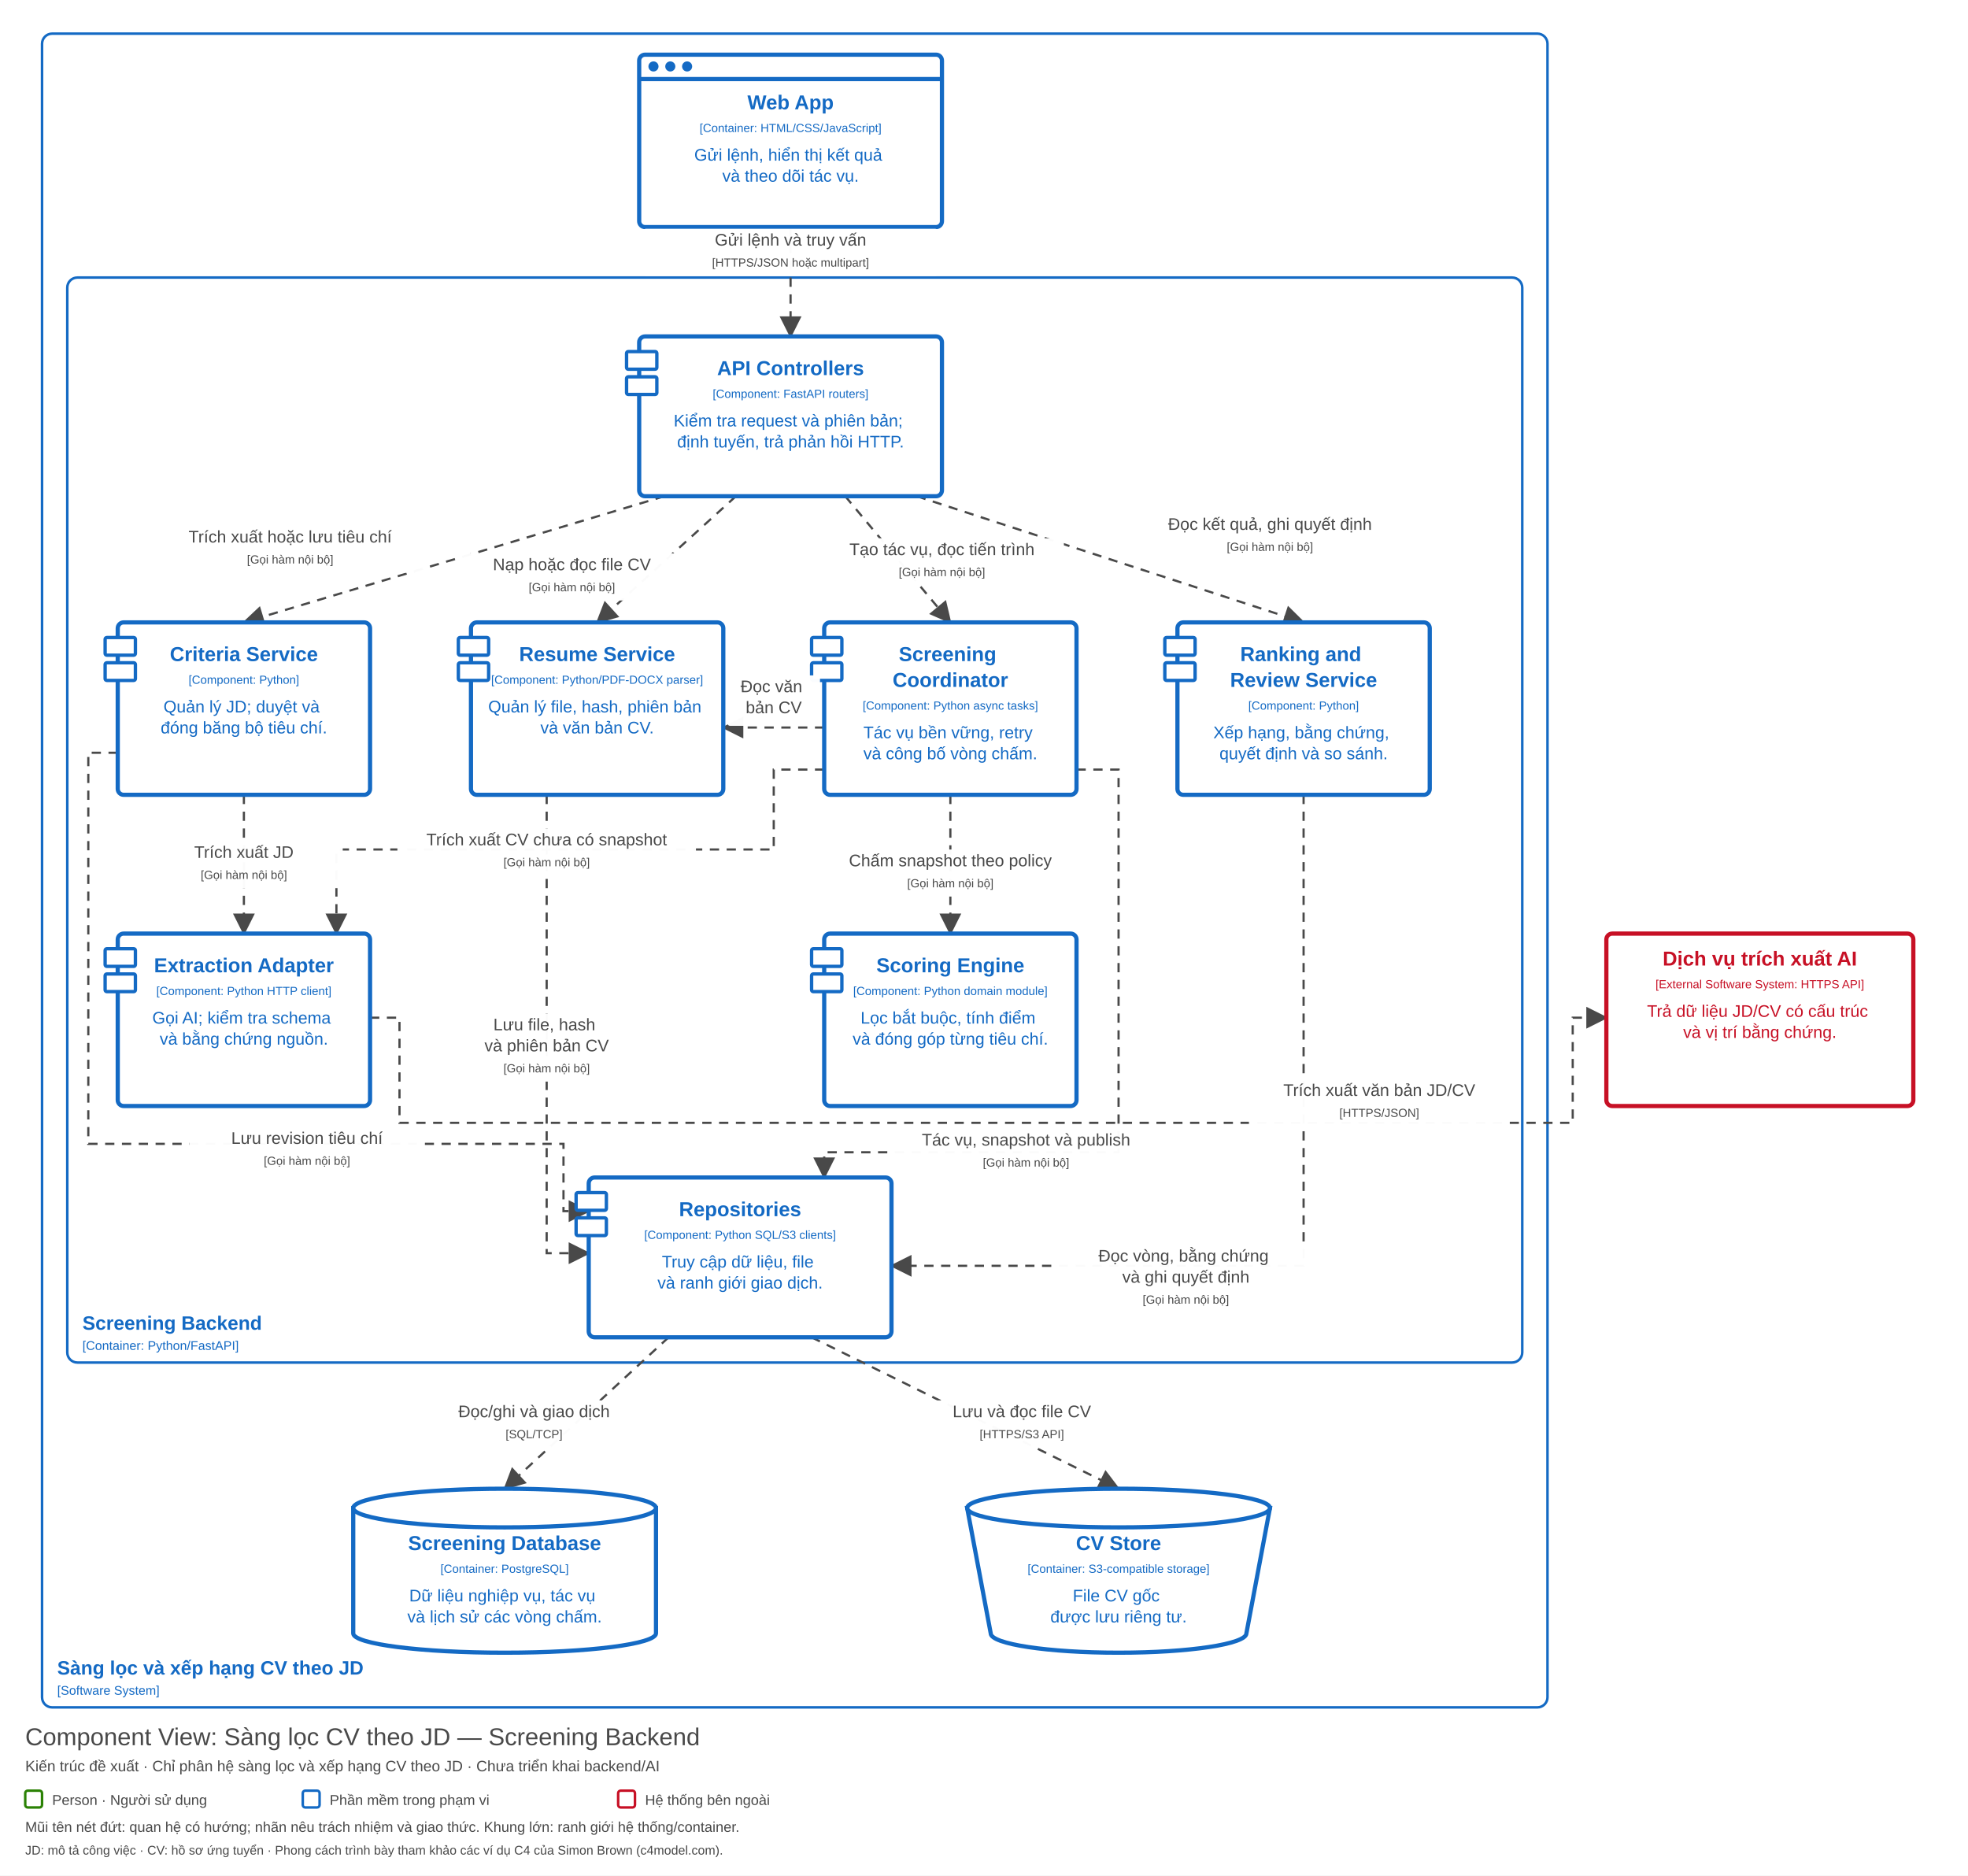
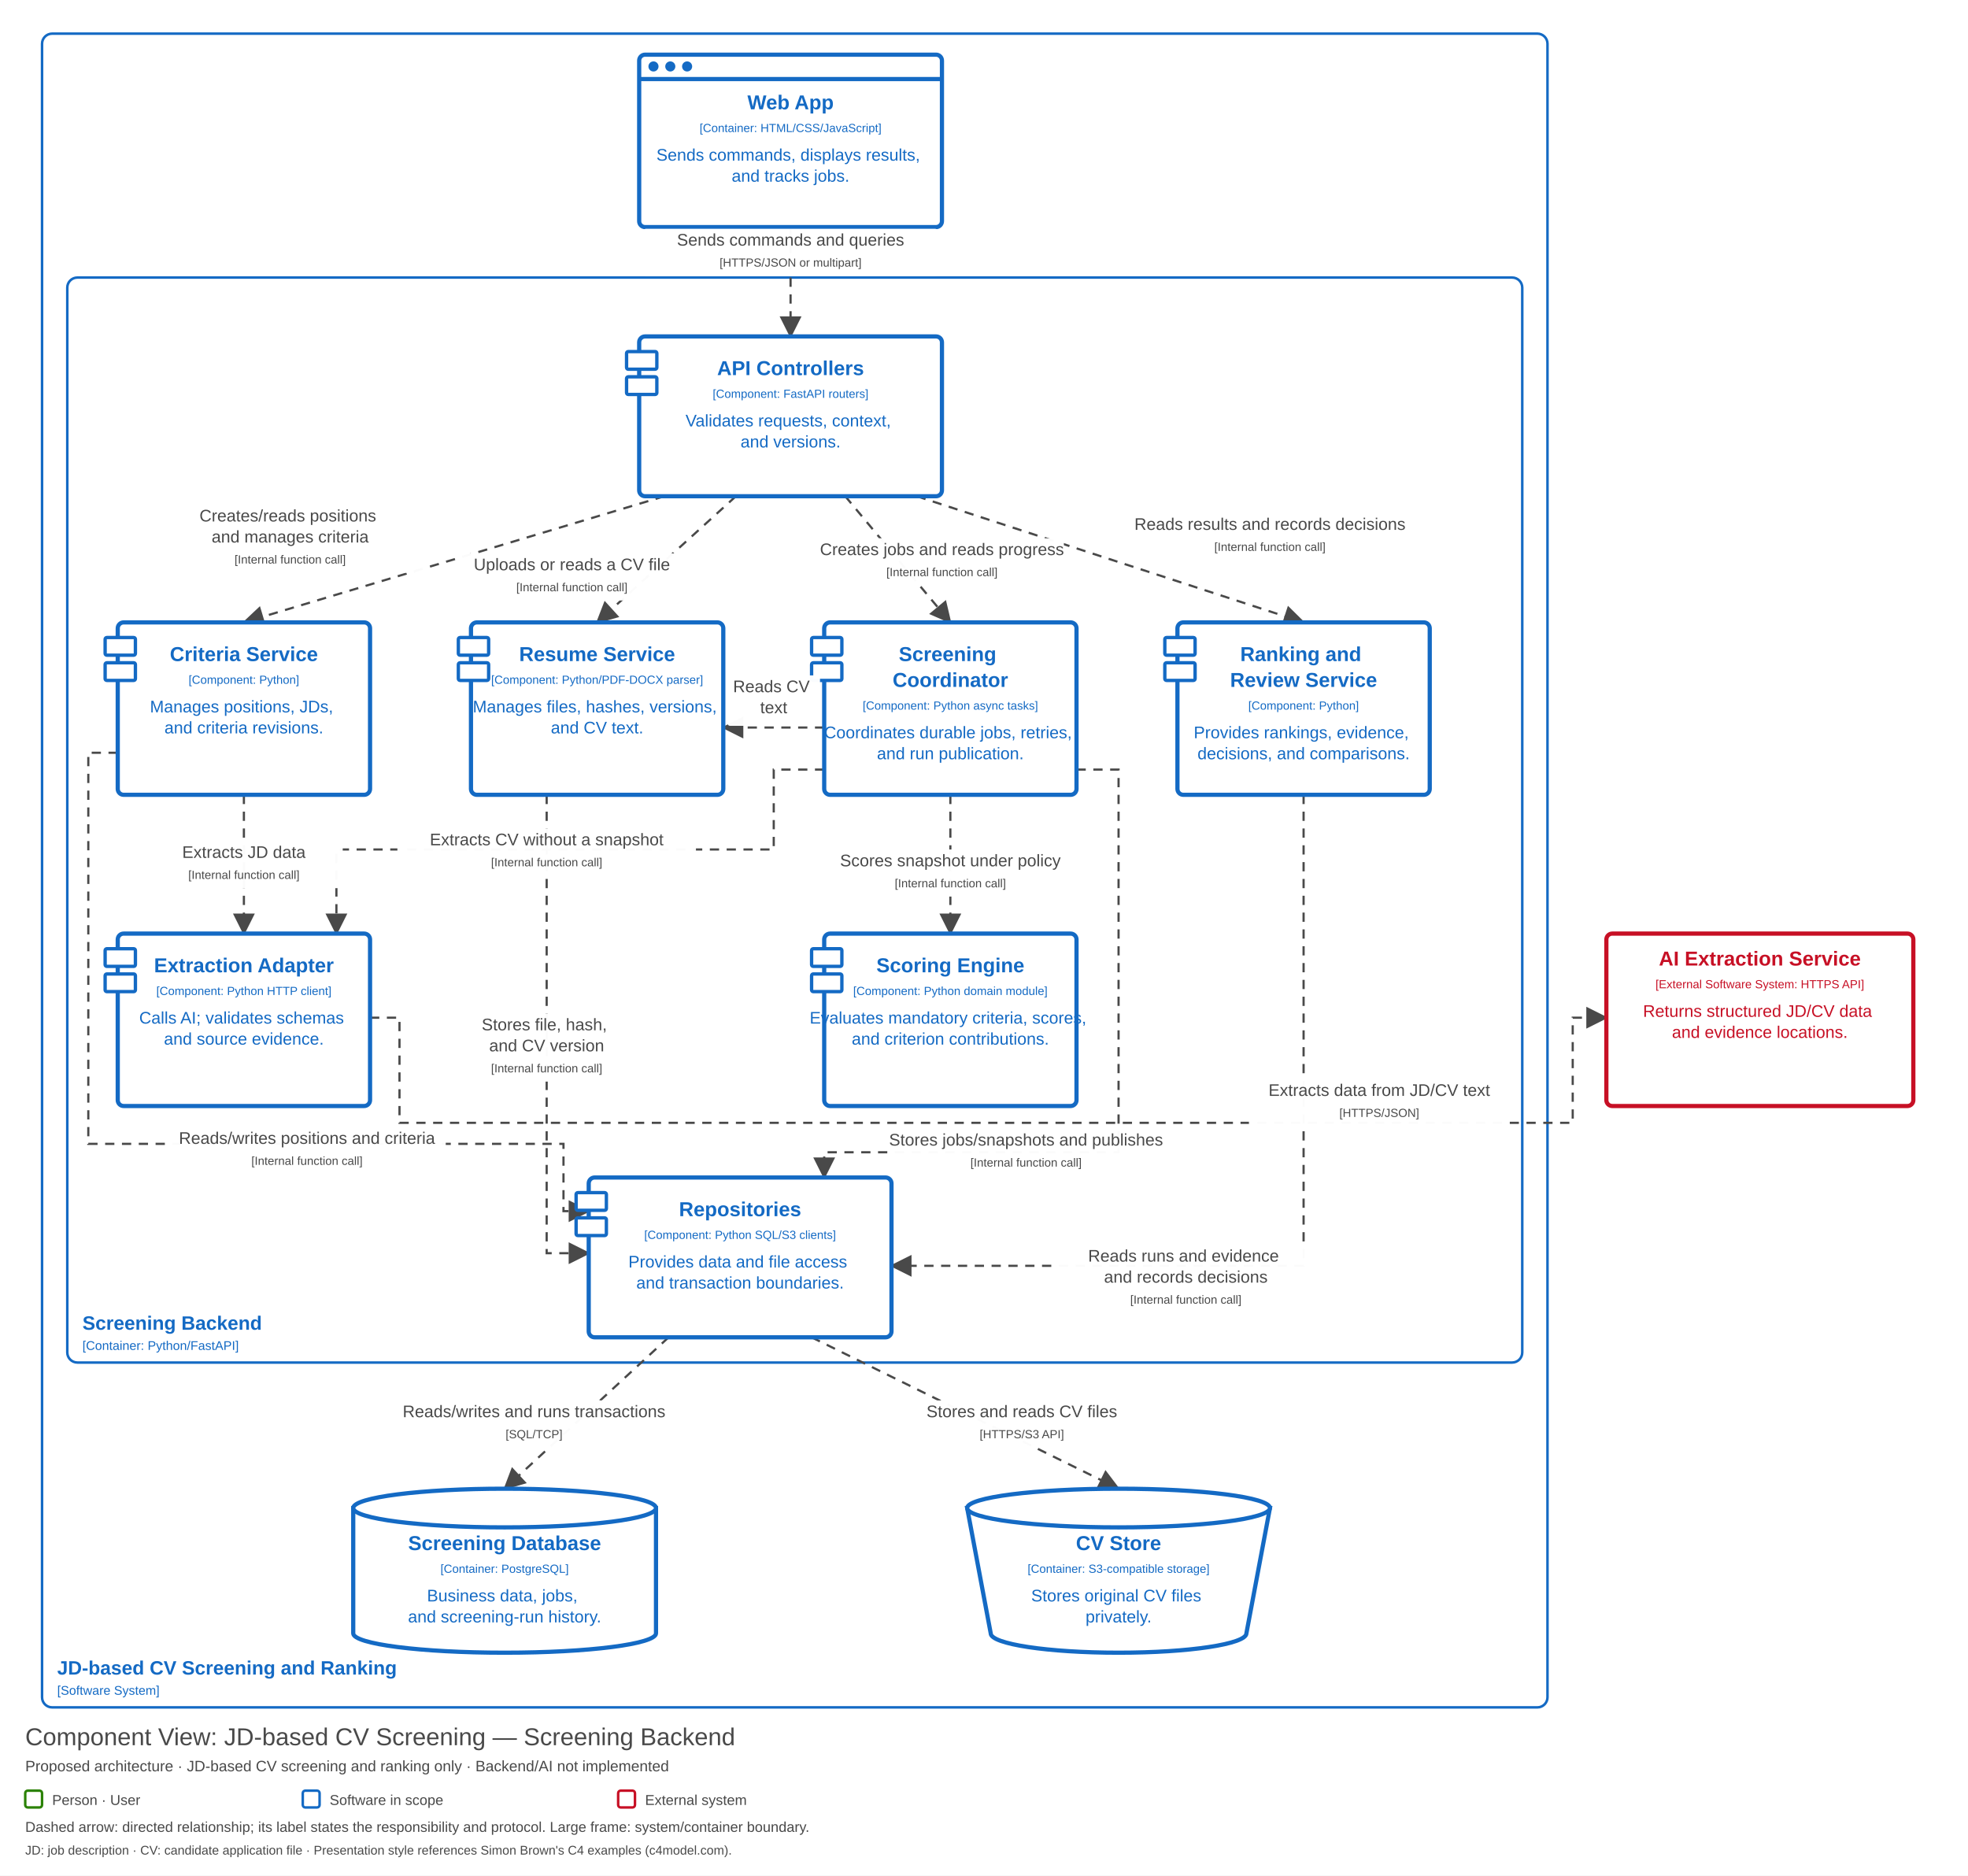
<svg xmlns="http://www.w3.org/2000/svg" width="2340" height="2230" viewBox="0 0 2340 2230" role="img" aria-labelledby="title desc" font-family="Segoe UI, Arial, sans-serif">
  <defs>
    <marker id="arrow" viewBox="0 0 12 12" refX="11" refY="6" markerWidth="10" markerHeight="10" orient="auto">
      <path d="M 0 0 L 12 6 L 0 12 Z" fill="#494949" />
    </marker>
  </defs>
  <rect width="100%" height="100%" fill="white" />
  <rect x="50" y="40" width="1790" height="1990" rx="12" fill="white" stroke="#146ac4" stroke-width="3" />
  <text x="68" y="1991" fill="#146ac4" font-size="23" font-weight="700" text-anchor="start">
-     <tspan x="68" dy="0">Sàng lọc và xếp hạng CV theo JD</tspan>
+     <tspan x="68" dy="0">JD-based CV Screening and Ranking</tspan>
  </text>
  <text x="68" y="2015" fill="#146ac4" font-size="15" font-weight="400" text-anchor="start">
    <tspan x="68" dy="0">[Software System]</tspan>
  </text>
  <rect x="80" y="330" width="1730" height="1290" rx="12" fill="white" stroke="#146ac4" stroke-width="3" />
  <text x="98" y="1581" fill="#146ac4" font-size="23" font-weight="700" text-anchor="start">
    <tspan x="98" dy="0">Screening Backend</tspan>
  </text>
  <text x="98" y="1605" fill="#146ac4" font-size="15" font-weight="400" text-anchor="start">
    <tspan x="98" dy="0">[Container: Python/FastAPI]</tspan>
  </text>
  <polyline data-from="WEB" data-to="HTTP" points="940,270 940,400" fill="none" stroke="#494949" stroke-width="2.6" stroke-dasharray="11 9" marker-end="url(#arrow)" />
  <polyline data-from="HTTP" data-to="CRIT" points="790,590 290,740" fill="none" stroke="#494949" stroke-width="2.6" stroke-dasharray="11 9" marker-end="url(#arrow)" />
  <polyline data-from="HTTP" data-to="CV" points="875,590 710,740" fill="none" stroke="#494949" stroke-width="2.6" stroke-dasharray="11 9" marker-end="url(#arrow)" />
  <polyline data-from="HTTP" data-to="RUN" points="1005,590 1130,740" fill="none" stroke="#494949" stroke-width="2.6" stroke-dasharray="11 9" marker-end="url(#arrow)" />
  <polyline data-from="HTTP" data-to="REVIEW" points="1090,590 1550,740" fill="none" stroke="#494949" stroke-width="2.6" stroke-dasharray="11 9" marker-end="url(#arrow)" />
  <polyline data-from="RUN" data-to="CV" points="980,865 860,865" fill="none" stroke="#494949" stroke-width="2.6" stroke-dasharray="11 9" marker-end="url(#arrow)" />
  <polyline data-from="CRIT" data-to="EXTRACT" points="290,945 290,1110" fill="none" stroke="#494949" stroke-width="2.6" stroke-dasharray="11 9" marker-end="url(#arrow)" />
  <polyline data-from="CRIT" data-to="DATA" points="140,895 105,895 105,1360 670,1360 670,1440 700,1440" fill="none" stroke="#494949" stroke-width="2.6" stroke-dasharray="11 9" marker-end="url(#arrow)" />
  <polyline data-from="CV" data-to="DATA" points="650,945 650,1490 700,1490" fill="none" stroke="#494949" stroke-width="2.6" stroke-dasharray="11 9" marker-end="url(#arrow)" />
  <polyline data-from="RUN" data-to="EXTRACT" points="980,915 920,915 920,1010 400,1010 400,1110" fill="none" stroke="#494949" stroke-width="2.6" stroke-dasharray="11 9" marker-end="url(#arrow)" />
  <polyline data-from="RUN" data-to="SCORE" points="1130,945 1130,1110" fill="none" stroke="#494949" stroke-width="2.6" stroke-dasharray="11 9" marker-end="url(#arrow)" />
  <polyline data-from="RUN" data-to="DATA" points="1280,915 1330,915 1330,1370 980,1370 980,1400" fill="none" stroke="#494949" stroke-width="2.6" stroke-dasharray="11 9" marker-end="url(#arrow)" />
  <polyline data-from="REVIEW" data-to="DATA" points="1550,945 1550,1505 1060,1505" fill="none" stroke="#494949" stroke-width="2.6" stroke-dasharray="11 9" marker-end="url(#arrow)" />
  <polyline data-from="EXTRACT" data-to="AI" points="440,1210 475,1210 475,1335 1870,1335 1870,1210 1910,1210" fill="none" stroke="#494949" stroke-width="2.6" stroke-dasharray="11 9" marker-end="url(#arrow)" />
  <polyline data-from="DATA" data-to="DB" points="795,1590 600,1770" fill="none" stroke="#494949" stroke-width="2.6" stroke-dasharray="11 9" marker-end="url(#arrow)" />
  <polyline data-from="DATA" data-to="FILES" points="965,1590 1330,1770" fill="none" stroke="#494949" stroke-width="2.6" stroke-dasharray="11 9" marker-end="url(#arrow)" />
  <g id="WEB">
    <rect x="760" y="65" width="360" height="205" rx="7" fill="white" stroke="#146ac4" stroke-width="5" />
    <path d="M 760 94 H 1120" stroke="#146ac4" stroke-width="5" />
    <circle cx="777" cy="79" r="6" fill="#146ac4" />
    <circle cx="797" cy="79" r="6" fill="#146ac4" />
    <circle cx="817" cy="79" r="6" fill="#146ac4" />
  </g>
  <text x="940" y="130" fill="#146ac4" font-size="24" font-weight="700" text-anchor="middle">
    <tspan x="940" dy="0">Web App</tspan>
  </text>
  <text x="940" y="157" fill="#146ac4" font-size="14" font-weight="400" text-anchor="middle">
    <tspan x="940" dy="0">[Container: HTML/CSS/JavaScript]</tspan>
  </text>
  <text x="940" y="191" fill="#146ac4" font-size="20" font-weight="400" text-anchor="middle">
-     <tspan x="940" dy="0">Gửi lệnh, hiển thị kết quả</tspan>
-     <tspan x="940" dy="25">và theo dõi tác vụ.</tspan>
+     <tspan x="940" dy="0">Sends commands, displays results,</tspan>
+     <tspan x="940" dy="25">and tracks jobs.</tspan>
  </text>
  <g id="HTTP">
    <rect x="760" y="400" width="360" height="190" rx="7" fill="white" stroke="#146ac4" stroke-width="5" />
    <rect x="745" y="418" width="36" height="21" rx="2" fill="white" stroke="#146ac4" stroke-width="4" />
    <rect x="745" y="448" width="36" height="21" rx="2" fill="white" stroke="#146ac4" stroke-width="4" />
  </g>
  <text x="940" y="446" fill="#146ac4" font-size="24" font-weight="700" text-anchor="middle">
    <tspan x="940" dy="0">API Controllers</tspan>
  </text>
  <text x="940" y="473" fill="#146ac4" font-size="14" font-weight="400" text-anchor="middle">
    <tspan x="940" dy="0">[Component: FastAPI routers]</tspan>
  </text>
  <text x="940" y="507" fill="#146ac4" font-size="20" font-weight="400" text-anchor="middle">
-     <tspan x="940" dy="0">Kiểm tra request và phiên bản;</tspan>
-     <tspan x="940" dy="25">định tuyến, trả phản hồi HTTP.</tspan>
+     <tspan x="940" dy="0">Validates requests, context,</tspan>
+     <tspan x="940" dy="25">and versions.</tspan>
  </text>
  <g id="CRIT">
    <rect x="140" y="740" width="300" height="205" rx="7" fill="white" stroke="#146ac4" stroke-width="5" />
    <rect x="125" y="758" width="36" height="21" rx="2" fill="white" stroke="#146ac4" stroke-width="4" />
    <rect x="125" y="788" width="36" height="21" rx="2" fill="white" stroke="#146ac4" stroke-width="4" />
  </g>
  <text x="290" y="786" fill="#146ac4" font-size="24" font-weight="700" text-anchor="middle">
    <tspan x="290" dy="0">Criteria Service</tspan>
  </text>
  <text x="290" y="813" fill="#146ac4" font-size="14" font-weight="400" text-anchor="middle">
    <tspan x="290" dy="0">[Component: Python]</tspan>
  </text>
  <text x="290" y="847" fill="#146ac4" font-size="20" font-weight="400" text-anchor="middle">
-     <tspan x="290" dy="0">Quản lý JD; duyệt và</tspan>
-     <tspan x="290" dy="25">đóng băng bộ tiêu chí.</tspan>
+     <tspan x="290" dy="0">Manages positions, JDs,</tspan>
+     <tspan x="290" dy="25">and criteria revisions.</tspan>
  </text>
  <g id="CV">
    <rect x="560" y="740" width="300" height="205" rx="7" fill="white" stroke="#146ac4" stroke-width="5" />
    <rect x="545" y="758" width="36" height="21" rx="2" fill="white" stroke="#146ac4" stroke-width="4" />
    <rect x="545" y="788" width="36" height="21" rx="2" fill="white" stroke="#146ac4" stroke-width="4" />
  </g>
  <text x="710" y="786" fill="#146ac4" font-size="24" font-weight="700" text-anchor="middle">
    <tspan x="710" dy="0">Resume Service</tspan>
  </text>
  <text x="710" y="813" fill="#146ac4" font-size="14" font-weight="400" text-anchor="middle">
    <tspan x="710" dy="0">[Component: Python/PDF-DOCX parser]</tspan>
  </text>
  <text x="710" y="847" fill="#146ac4" font-size="20" font-weight="400" text-anchor="middle">
-     <tspan x="710" dy="0">Quản lý file, hash, phiên bản</tspan>
-     <tspan x="710" dy="25">và văn bản CV.</tspan>
+     <tspan x="710" dy="0">Manages files, hashes, versions,</tspan>
+     <tspan x="710" dy="25">and CV text.</tspan>
  </text>
  <g id="RUN">
    <rect x="980" y="740" width="300" height="205" rx="7" fill="white" stroke="#146ac4" stroke-width="5" />
    <rect x="965" y="758" width="36" height="21" rx="2" fill="white" stroke="#146ac4" stroke-width="4" />
    <rect x="965" y="788" width="36" height="21" rx="2" fill="white" stroke="#146ac4" stroke-width="4" />
  </g>
  <text x="1130" y="786" fill="#146ac4" font-size="24" font-weight="700" text-anchor="middle">
    <tspan x="1130" dy="0">Screening</tspan>
    <tspan x="1130" dy="30.72">Coordinator</tspan>
  </text>
  <text x="1130" y="843.72" fill="#146ac4" font-size="14" font-weight="400" text-anchor="middle">
    <tspan x="1130" dy="0">[Component: Python async tasks]</tspan>
  </text>
  <text x="1130" y="877.72" fill="#146ac4" font-size="20" font-weight="400" text-anchor="middle">
-     <tspan x="1130" dy="0">Tác vụ bền vững, retry</tspan>
-     <tspan x="1130" dy="25">và công bố vòng chấm.</tspan>
+     <tspan x="1130" dy="0">Coordinates durable jobs, retries,</tspan>
+     <tspan x="1130" dy="25">and run publication.</tspan>
  </text>
  <g id="REVIEW">
    <rect x="1400" y="740" width="300" height="205" rx="7" fill="white" stroke="#146ac4" stroke-width="5" />
    <rect x="1385" y="758" width="36" height="21" rx="2" fill="white" stroke="#146ac4" stroke-width="4" />
    <rect x="1385" y="788" width="36" height="21" rx="2" fill="white" stroke="#146ac4" stroke-width="4" />
  </g>
  <text x="1550" y="786" fill="#146ac4" font-size="24" font-weight="700" text-anchor="middle">
    <tspan x="1550" dy="0">Ranking and</tspan>
    <tspan x="1550" dy="30.72">Review Service</tspan>
  </text>
  <text x="1550" y="843.72" fill="#146ac4" font-size="14" font-weight="400" text-anchor="middle">
    <tspan x="1550" dy="0">[Component: Python]</tspan>
  </text>
  <text x="1550" y="877.72" fill="#146ac4" font-size="20" font-weight="400" text-anchor="middle">
-     <tspan x="1550" dy="0">Xếp hạng, bằng chứng,</tspan>
-     <tspan x="1550" dy="25">quyết định và so sánh.</tspan>
+     <tspan x="1550" dy="0">Provides rankings, evidence,</tspan>
+     <tspan x="1550" dy="25">decisions, and comparisons.</tspan>
  </text>
  <g id="EXTRACT">
    <rect x="140" y="1110" width="300" height="205" rx="7" fill="white" stroke="#146ac4" stroke-width="5" />
    <rect x="125" y="1128" width="36" height="21" rx="2" fill="white" stroke="#146ac4" stroke-width="4" />
    <rect x="125" y="1158" width="36" height="21" rx="2" fill="white" stroke="#146ac4" stroke-width="4" />
  </g>
  <text x="290" y="1156" fill="#146ac4" font-size="24" font-weight="700" text-anchor="middle">
    <tspan x="290" dy="0">Extraction Adapter</tspan>
  </text>
  <text x="290" y="1183" fill="#146ac4" font-size="14" font-weight="400" text-anchor="middle">
    <tspan x="290" dy="0">[Component: Python HTTP client]</tspan>
  </text>
  <text x="290" y="1217" fill="#146ac4" font-size="20" font-weight="400" text-anchor="middle">
-     <tspan x="290" dy="0">Gọi AI; kiểm tra schema</tspan>
-     <tspan x="290" dy="25">và bằng chứng nguồn.</tspan>
+     <tspan x="290" dy="0">Calls AI; validates schemas</tspan>
+     <tspan x="290" dy="25">and source evidence.</tspan>
  </text>
  <g id="SCORE">
    <rect x="980" y="1110" width="300" height="205" rx="7" fill="white" stroke="#146ac4" stroke-width="5" />
    <rect x="965" y="1128" width="36" height="21" rx="2" fill="white" stroke="#146ac4" stroke-width="4" />
    <rect x="965" y="1158" width="36" height="21" rx="2" fill="white" stroke="#146ac4" stroke-width="4" />
  </g>
  <text x="1130" y="1156" fill="#146ac4" font-size="24" font-weight="700" text-anchor="middle">
    <tspan x="1130" dy="0">Scoring Engine</tspan>
  </text>
  <text x="1130" y="1183" fill="#146ac4" font-size="14" font-weight="400" text-anchor="middle">
    <tspan x="1130" dy="0">[Component: Python domain module]</tspan>
  </text>
  <text x="1130" y="1217" fill="#146ac4" font-size="20" font-weight="400" text-anchor="middle">
-     <tspan x="1130" dy="0">Lọc bắt buộc, tính điểm</tspan>
-     <tspan x="1130" dy="25">và đóng góp từng tiêu chí.</tspan>
+     <tspan x="1130" dy="0">Evaluates mandatory criteria, scores,</tspan>
+     <tspan x="1130" dy="25">and criterion contributions.</tspan>
  </text>
  <g id="DATA">
    <rect x="700" y="1400" width="360" height="190" rx="7" fill="white" stroke="#146ac4" stroke-width="5" />
    <rect x="685" y="1418" width="36" height="21" rx="2" fill="white" stroke="#146ac4" stroke-width="4" />
    <rect x="685" y="1448" width="36" height="21" rx="2" fill="white" stroke="#146ac4" stroke-width="4" />
  </g>
  <text x="880" y="1446" fill="#146ac4" font-size="24" font-weight="700" text-anchor="middle">
    <tspan x="880" dy="0">Repositories</tspan>
  </text>
  <text x="880" y="1473" fill="#146ac4" font-size="14" font-weight="400" text-anchor="middle">
    <tspan x="880" dy="0">[Component: Python SQL/S3 clients]</tspan>
  </text>
  <text x="880" y="1507" fill="#146ac4" font-size="20" font-weight="400" text-anchor="middle">
-     <tspan x="880" dy="0">Truy cập dữ liệu, file</tspan>
-     <tspan x="880" dy="25">và ranh giới giao dịch.</tspan>
+     <tspan x="880" dy="0">Provides data and file access</tspan>
+     <tspan x="880" dy="25">and transaction boundaries.</tspan>
  </text>
  <g id="DB">
    <path d="M 420 1793 L 420 1942 A 180 23 0 0 0 780 1942 L 780 1793 Z" fill="white" stroke="#146ac4" stroke-width="5" />
    <ellipse cx="600" cy="1793" rx="180" ry="23" fill="white" stroke="#146ac4" stroke-width="5" />
  </g>
  <text x="600" y="1843" fill="#146ac4" font-size="24" font-weight="700" text-anchor="middle">
    <tspan x="600" dy="0">Screening Database</tspan>
  </text>
  <text x="600" y="1870" fill="#146ac4" font-size="14" font-weight="400" text-anchor="middle">
    <tspan x="600" dy="0">[Container: PostgreSQL]</tspan>
  </text>
  <text x="600" y="1904" fill="#146ac4" font-size="20" font-weight="400" text-anchor="middle">
-     <tspan x="600" dy="0">Dữ liệu nghiệp vụ, tác vụ</tspan>
-     <tspan x="600" dy="25">và lịch sử các vòng chấm.</tspan>
+     <tspan x="600" dy="0">Business data, jobs,</tspan>
+     <tspan x="600" dy="25">and screening-run history.</tspan>
  </text>
  <g id="FILES">
    <path d="M 1150 1793 L 1178 1942 A 152 23 0 0 0 1482 1942 L 1510 1793 Z" fill="white" stroke="#146ac4" stroke-width="5" />
    <ellipse cx="1330" cy="1793" rx="180" ry="23" fill="white" stroke="#146ac4" stroke-width="5" />
  </g>
  <text x="1330" y="1843" fill="#146ac4" font-size="24" font-weight="700" text-anchor="middle">
    <tspan x="1330" dy="0">CV Store</tspan>
  </text>
  <text x="1330" y="1870" fill="#146ac4" font-size="14" font-weight="400" text-anchor="middle">
    <tspan x="1330" dy="0">[Container: S3-compatible storage]</tspan>
  </text>
  <text x="1330" y="1904" fill="#146ac4" font-size="20" font-weight="400" text-anchor="middle">
-     <tspan x="1330" dy="0">File CV gốc</tspan>
-     <tspan x="1330" dy="25">được lưu riêng tư.</tspan>
+     <tspan x="1330" dy="0">Stores original CV files</tspan>
+     <tspan x="1330" dy="25">privately.</tspan>
  </text>
  <g id="AI">
    <rect x="1910" y="1110" width="365" height="205" rx="7" fill="white" stroke="#c71025" stroke-width="5" />
  </g>
  <text x="2092.5" y="1148" fill="#c71025" font-size="24" font-weight="700" text-anchor="middle">
-     <tspan x="2092.5" dy="0">Dịch vụ trích xuất AI</tspan>
+     <tspan x="2092.5" dy="0">AI Extraction Service</tspan>
  </text>
  <text x="2092.5" y="1175" fill="#c71025" font-size="14" font-weight="400" text-anchor="middle">
    <tspan x="2092.5" dy="0">[External Software System: HTTPS API]</tspan>
  </text>
  <text x="2092.5" y="1209" fill="#c71025" font-size="20" font-weight="400" text-anchor="middle">
-     <tspan x="2092.5" dy="0">Trả dữ liệu JD/CV có cấu trúc</tspan>
-     <tspan x="2092.5" dy="25">và vị trí bằng chứng.</tspan>
+     <tspan x="2092.5" dy="0">Returns structured JD/CV data</tspan>
+     <tspan x="2092.5" dy="25">and evidence locations.</tspan>
  </text>
  <rect x="765" y="272" width="350" height="56" rx="3" fill="white" fill-opacity="0.98" />
  <text x="940" y="292" fill="#494949" font-size="20" font-weight="400" text-anchor="middle">
-     <tspan x="940" dy="0">Gửi lệnh và truy vấn</tspan>
+     <tspan x="940" dy="0">Sends commands and queries</tspan>
  </text>
  <text x="940" y="317" fill="#494949" font-size="14" font-weight="400" text-anchor="middle">
-     <tspan x="940" dy="0">[HTTPS/JSON hoặc multipart]</tspan>
-   </text>
-   <rect x="182.5" y="625" width="325" height="56" rx="3" fill="white" fill-opacity="0.98" />
-   <text x="345" y="645" fill="#494949" font-size="20" font-weight="400" text-anchor="middle">
-     <tspan x="345" dy="0">Trích xuất hoặc lưu tiêu chí</tspan>
+     <tspan x="940" dy="0">[HTTPS/JSON or multipart]</tspan>
+   </text>
+   <rect x="182.5" y="600" width="325" height="81" rx="3" fill="white" fill-opacity="0.98" />
+   <text x="345" y="620" fill="#494949" font-size="20" font-weight="400" text-anchor="middle">
+     <tspan x="345" dy="0">Creates/reads positions</tspan>
+     <tspan x="345" dy="25">and manages criteria</tspan>
  </text>
  <text x="345" y="670" fill="#494949" font-size="14" font-weight="400" text-anchor="middle">
-     <tspan x="345" dy="0">[Gọi hàm nội bộ]</tspan>
+     <tspan x="345" dy="0">[Internal function call]</tspan>
  </text>
  <rect x="545" y="658" width="270" height="56" rx="3" fill="white" fill-opacity="0.98" />
  <text x="680" y="678" fill="#494949" font-size="20" font-weight="400" text-anchor="middle">
-     <tspan x="680" dy="0">Nạp hoặc đọc file CV</tspan>
+     <tspan x="680" dy="0">Uploads or reads a CV file</tspan>
  </text>
  <text x="680" y="703" fill="#494949" font-size="14" font-weight="400" text-anchor="middle">
-     <tspan x="680" dy="0">[Gọi hàm nội bộ]</tspan>
+     <tspan x="680" dy="0">[Internal function call]</tspan>
  </text>
  <rect x="975" y="640" width="290" height="56" rx="3" fill="white" fill-opacity="0.98" />
  <text x="1120" y="660" fill="#494949" font-size="20" font-weight="400" text-anchor="middle">
-     <tspan x="1120" dy="0">Tạo tác vụ, đọc tiến trình</tspan>
+     <tspan x="1120" dy="0">Creates jobs and reads progress</tspan>
  </text>
  <text x="1120" y="685" fill="#494949" font-size="14" font-weight="400" text-anchor="middle">
-     <tspan x="1120" dy="0">[Gọi hàm nội bộ]</tspan>
+     <tspan x="1120" dy="0">[Internal function call]</tspan>
  </text>
  <rect x="1355" y="610" width="310" height="56" rx="3" fill="white" fill-opacity="0.98" />
  <text x="1510" y="630" fill="#494949" font-size="20" font-weight="400" text-anchor="middle">
-     <tspan x="1510" dy="0">Đọc kết quả, ghi quyết định</tspan>
+     <tspan x="1510" dy="0">Reads results and records decisions</tspan>
  </text>
  <text x="1510" y="655" fill="#494949" font-size="14" font-weight="400" text-anchor="middle">
-     <tspan x="1510" dy="0">[Gọi hàm nội bộ]</tspan>
+     <tspan x="1510" dy="0">[Internal function call]</tspan>
  </text>
  <rect x="865" y="803" width="110" height="60" rx="3" fill="white" fill-opacity="0.98" />
  <text x="920" y="823" fill="#494949" font-size="20" font-weight="400" text-anchor="middle">
-     <tspan x="920" dy="0">Đọc văn</tspan>
-     <tspan x="920" dy="25">bản CV</tspan>
+     <tspan x="920" dy="0">Reads CV</tspan>
+     <tspan x="920" dy="25">text</tspan>
  </text>
  <rect x="172.5" y="1000" width="235" height="56" rx="3" fill="white" fill-opacity="0.98" />
  <text x="290" y="1020" fill="#494949" font-size="20" font-weight="400" text-anchor="middle">
-     <tspan x="290" dy="0">Trích xuất JD</tspan>
+     <tspan x="290" dy="0">Extracts JD data</tspan>
  </text>
  <text x="290" y="1045" fill="#494949" font-size="14" font-weight="400" text-anchor="middle">
-     <tspan x="290" dy="0">[Gọi hàm nội bộ]</tspan>
-   </text>
-   <rect x="225" y="1340" width="280" height="56" rx="3" fill="white" fill-opacity="0.98" />
+     <tspan x="290" dy="0">[Internal function call]</tspan>
+   </text>
+   <rect x="200" y="1340" width="330" height="56" rx="3" fill="white" fill-opacity="0.98" />
  <text x="365" y="1360" fill="#494949" font-size="20" font-weight="400" text-anchor="middle">
-     <tspan x="365" dy="0">Lưu revision tiêu chí</tspan>
+     <tspan x="365" dy="0">Reads/writes positions and criteria</tspan>
  </text>
  <text x="365" y="1385" fill="#494949" font-size="14" font-weight="400" text-anchor="middle">
-     <tspan x="365" dy="0">[Gọi hàm nội bộ]</tspan>
+     <tspan x="365" dy="0">[Internal function call]</tspan>
  </text>
  <rect x="532.5" y="1205" width="235" height="81" rx="3" fill="white" fill-opacity="0.98" />
  <text x="650" y="1225" fill="#494949" font-size="20" font-weight="400" text-anchor="middle">
-     <tspan x="650" dy="0">Lưu file, hash</tspan>
-     <tspan x="650" dy="25">và phiên bản CV</tspan>
+     <tspan x="650" dy="0">Stores file, hash,</tspan>
+     <tspan x="650" dy="25">and CV version</tspan>
  </text>
  <text x="650" y="1275" fill="#494949" font-size="14" font-weight="400" text-anchor="middle">
-     <tspan x="650" dy="0">[Gọi hàm nội bộ]</tspan>
+     <tspan x="650" dy="0">[Internal function call]</tspan>
  </text>
  <rect x="472.5" y="985" width="355" height="56" rx="3" fill="white" fill-opacity="0.98" />
  <text x="650" y="1005" fill="#494949" font-size="20" font-weight="400" text-anchor="middle">
-     <tspan x="650" dy="0">Trích xuất CV chưa có snapshot</tspan>
+     <tspan x="650" dy="0">Extracts CV without a snapshot</tspan>
  </text>
  <text x="650" y="1030" fill="#494949" font-size="14" font-weight="400" text-anchor="middle">
-     <tspan x="650" dy="0">[Gọi hàm nội bộ]</tspan>
+     <tspan x="650" dy="0">[Internal function call]</tspan>
  </text>
  <rect x="982.5" y="1010" width="295" height="56" rx="3" fill="white" fill-opacity="0.98" />
  <text x="1130" y="1030" fill="#494949" font-size="20" font-weight="400" text-anchor="middle">
-     <tspan x="1130" dy="0">Chấm snapshot theo policy</tspan>
+     <tspan x="1130" dy="0">Scores snapshot under policy</tspan>
  </text>
  <text x="1130" y="1055" fill="#494949" font-size="14" font-weight="400" text-anchor="middle">
-     <tspan x="1130" dy="0">[Gọi hàm nội bộ]</tspan>
+     <tspan x="1130" dy="0">[Internal function call]</tspan>
  </text>
  <rect x="1062.5" y="1342" width="315" height="56" rx="3" fill="white" fill-opacity="0.98" />
  <text x="1220" y="1362" fill="#494949" font-size="20" font-weight="400" text-anchor="middle">
-     <tspan x="1220" dy="0">Tác vụ, snapshot và publish</tspan>
+     <tspan x="1220" dy="0">Stores jobs/snapshots and publishes</tspan>
  </text>
  <text x="1220" y="1387" fill="#494949" font-size="14" font-weight="400" text-anchor="middle">
-     <tspan x="1220" dy="0">[Gọi hàm nội bộ]</tspan>
+     <tspan x="1220" dy="0">[Internal function call]</tspan>
  </text>
  <rect x="1257.5" y="1480" width="305" height="81" rx="3" fill="white" fill-opacity="0.98" />
  <text x="1410" y="1500" fill="#494949" font-size="20" font-weight="400" text-anchor="middle">
-     <tspan x="1410" dy="0">Đọc vòng, bằng chứng</tspan>
-     <tspan x="1410" dy="25">và ghi quyết định</tspan>
+     <tspan x="1410" dy="0">Reads runs and evidence</tspan>
+     <tspan x="1410" dy="25">and records decisions</tspan>
  </text>
  <text x="1410" y="1550" fill="#494949" font-size="14" font-weight="400" text-anchor="middle">
-     <tspan x="1410" dy="0">[Gọi hàm nội bộ]</tspan>
+     <tspan x="1410" dy="0">[Internal function call]</tspan>
  </text>
  <rect x="1485" y="1283" width="310" height="56" rx="3" fill="white" fill-opacity="0.98" />
  <text x="1640" y="1303" fill="#494949" font-size="20" font-weight="400" text-anchor="middle">
-     <tspan x="1640" dy="0">Trích xuất văn bản JD/CV</tspan>
+     <tspan x="1640" dy="0">Extracts data from JD/CV text</tspan>
  </text>
  <text x="1640" y="1328" fill="#494949" font-size="14" font-weight="400" text-anchor="middle">
    <tspan x="1640" dy="0">[HTTPS/JSON]</tspan>
  </text>
  <rect x="500" y="1665" width="270" height="56" rx="3" fill="white" fill-opacity="0.98" />
  <text x="635" y="1685" fill="#494949" font-size="20" font-weight="400" text-anchor="middle">
-     <tspan x="635" dy="0">Đọc/ghi và giao dịch</tspan>
+     <tspan x="635" dy="0">Reads/writes and runs transactions</tspan>
  </text>
  <text x="635" y="1710" fill="#494949" font-size="14" font-weight="400" text-anchor="middle">
    <tspan x="635" dy="0">[SQL/TCP]</tspan>
  </text>
  <rect x="1080" y="1665" width="270" height="56" rx="3" fill="white" fill-opacity="0.98" />
  <text x="1215" y="1685" fill="#494949" font-size="20" font-weight="400" text-anchor="middle">
-     <tspan x="1215" dy="0">Lưu và đọc file CV</tspan>
+     <tspan x="1215" dy="0">Stores and reads CV files</tspan>
  </text>
  <text x="1215" y="1710" fill="#494949" font-size="14" font-weight="400" text-anchor="middle">
    <tspan x="1215" dy="0">[HTTPS/S3 API]</tspan>
  </text>
  <text x="30" y="2075" fill="#494949" font-size="29" font-weight="400" text-anchor="start">
-     <tspan x="30" dy="0">Component View: Sàng lọc CV theo JD — Screening Backend</tspan>
+     <tspan x="30" dy="0">Component View: JD-based CV Screening — Screening Backend</tspan>
  </text>
  <text x="30" y="2106" fill="#494949" font-size="18" font-weight="400" text-anchor="start">
-     <tspan x="30" dy="0">Kiến trúc đề xuất · Chỉ phân hệ sàng lọc và xếp hạng CV theo JD · Chưa triển khai backend/AI</tspan>
+     <tspan x="30" dy="0">Proposed architecture · JD-based CV screening and ranking only · Backend/AI not implemented</tspan>
  </text>
  <rect x="30" y="2129" width="20" height="20" rx="3" fill="white" stroke="#2b8205" stroke-width="3" />
  <text x="62" y="2146" fill="#494949" font-size="17" font-weight="400" text-anchor="start">
-     <tspan x="62" dy="0">Person · Người sử dụng</tspan>
+     <tspan x="62" dy="0">Person · User</tspan>
  </text>
  <rect x="360" y="2129" width="20" height="20" rx="3" fill="white" stroke="#146ac4" stroke-width="3" />
  <text x="392" y="2146" fill="#494949" font-size="17" font-weight="400" text-anchor="start">
-     <tspan x="392" dy="0">Phần mềm trong phạm vi</tspan>
+     <tspan x="392" dy="0">Software in scope</tspan>
  </text>
  <rect x="735" y="2129" width="20" height="20" rx="3" fill="white" stroke="#c71025" stroke-width="3" />
  <text x="767" y="2146" fill="#494949" font-size="17" font-weight="400" text-anchor="start">
-     <tspan x="767" dy="0">Hệ thống bên ngoài</tspan>
+     <tspan x="767" dy="0">External system</tspan>
  </text>
  <text x="30" y="2178" fill="#494949" font-size="17" font-weight="400" text-anchor="start">
-     <tspan x="30" dy="0">Mũi tên nét đứt: quan hệ có hướng; nhãn nêu trách nhiệm và giao thức. Khung lớn: ranh giới hệ thống/container.</tspan>
+     <tspan x="30" dy="0">Dashed arrow: directed relationship; its label states the responsibility and protocol. Large frame: system/container boundary.</tspan>
  </text>
  <text x="30" y="2205" fill="#494949" font-size="15" font-weight="400" text-anchor="start">
-     <tspan x="30" dy="0">JD: mô tả công việc · CV: hồ sơ ứng tuyển · Phong cách trình bày tham khảo các ví dụ C4 của Simon Brown (c4model.com).</tspan>
+     <tspan x="30" dy="0">JD: job description · CV: candidate application file · Presentation style references Simon Brown's C4 examples (c4model.com).</tspan>
  </text>
</svg>
